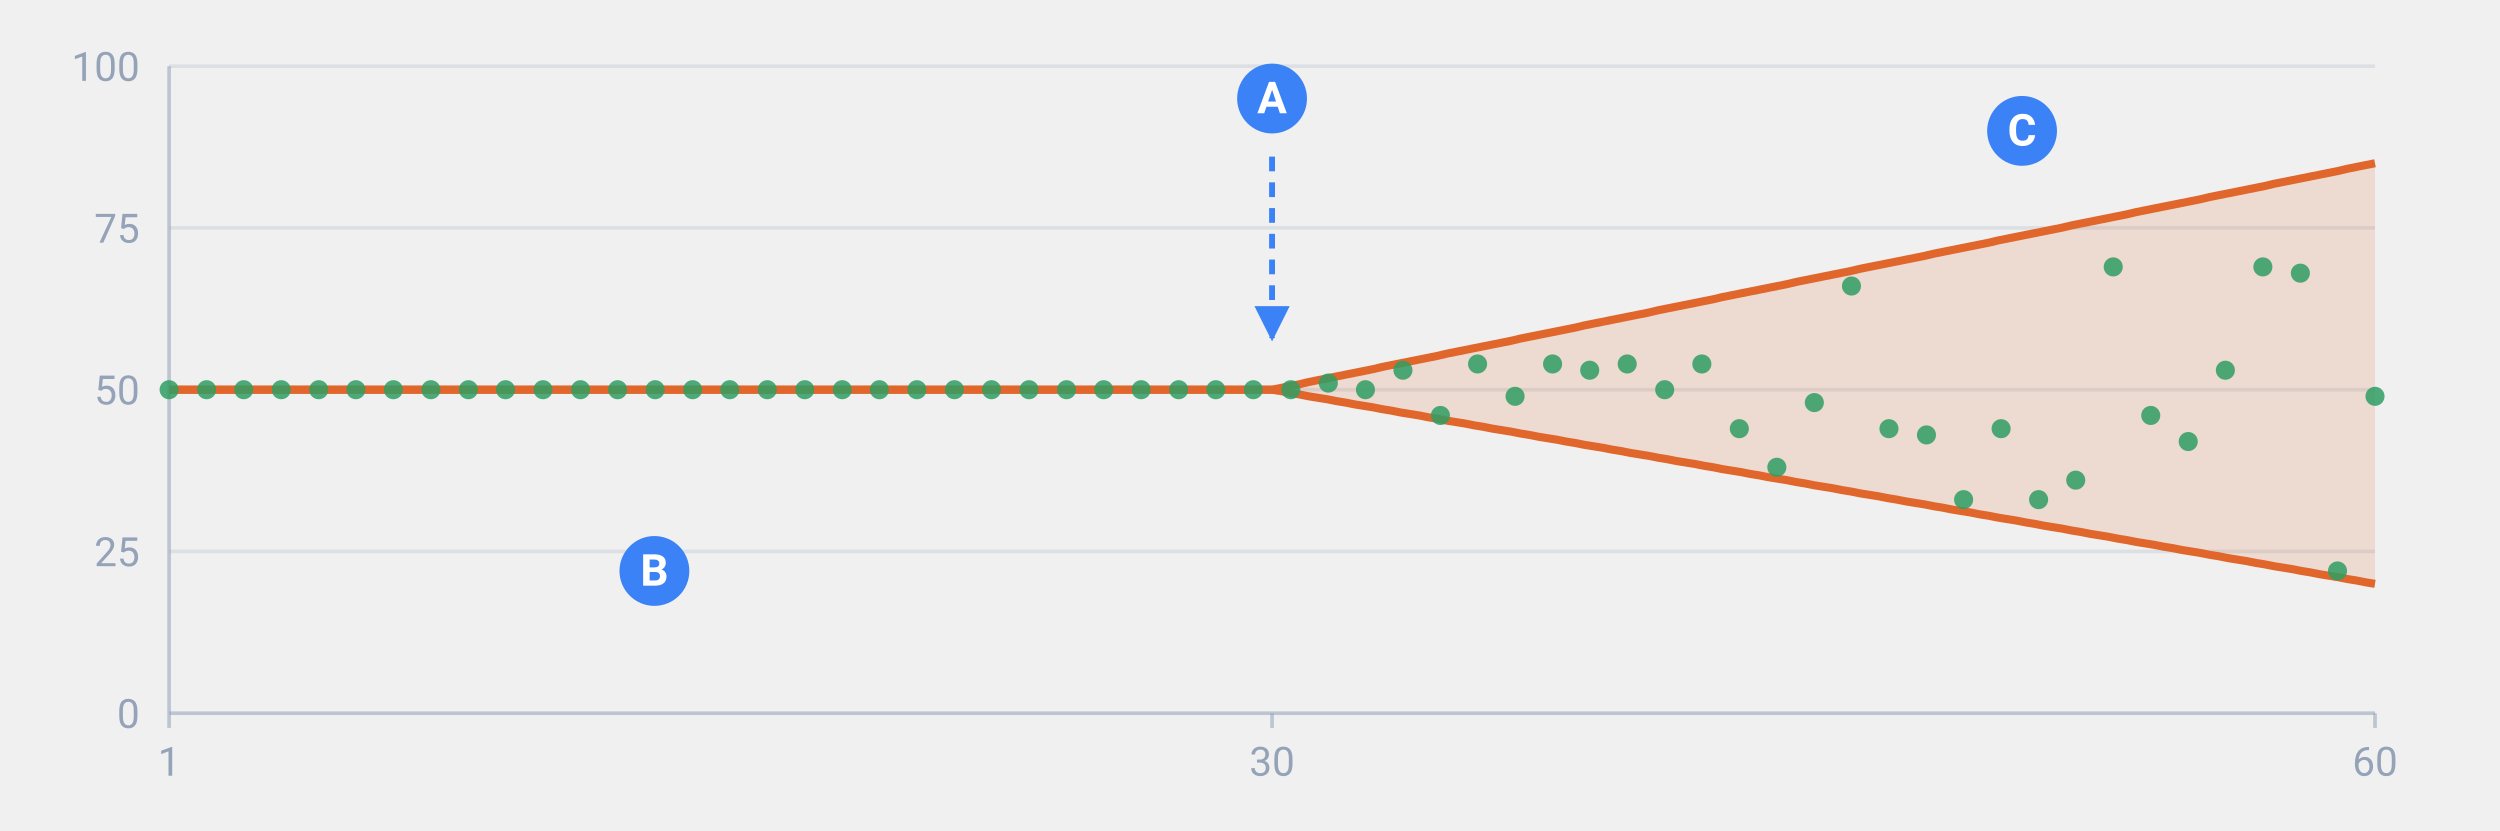
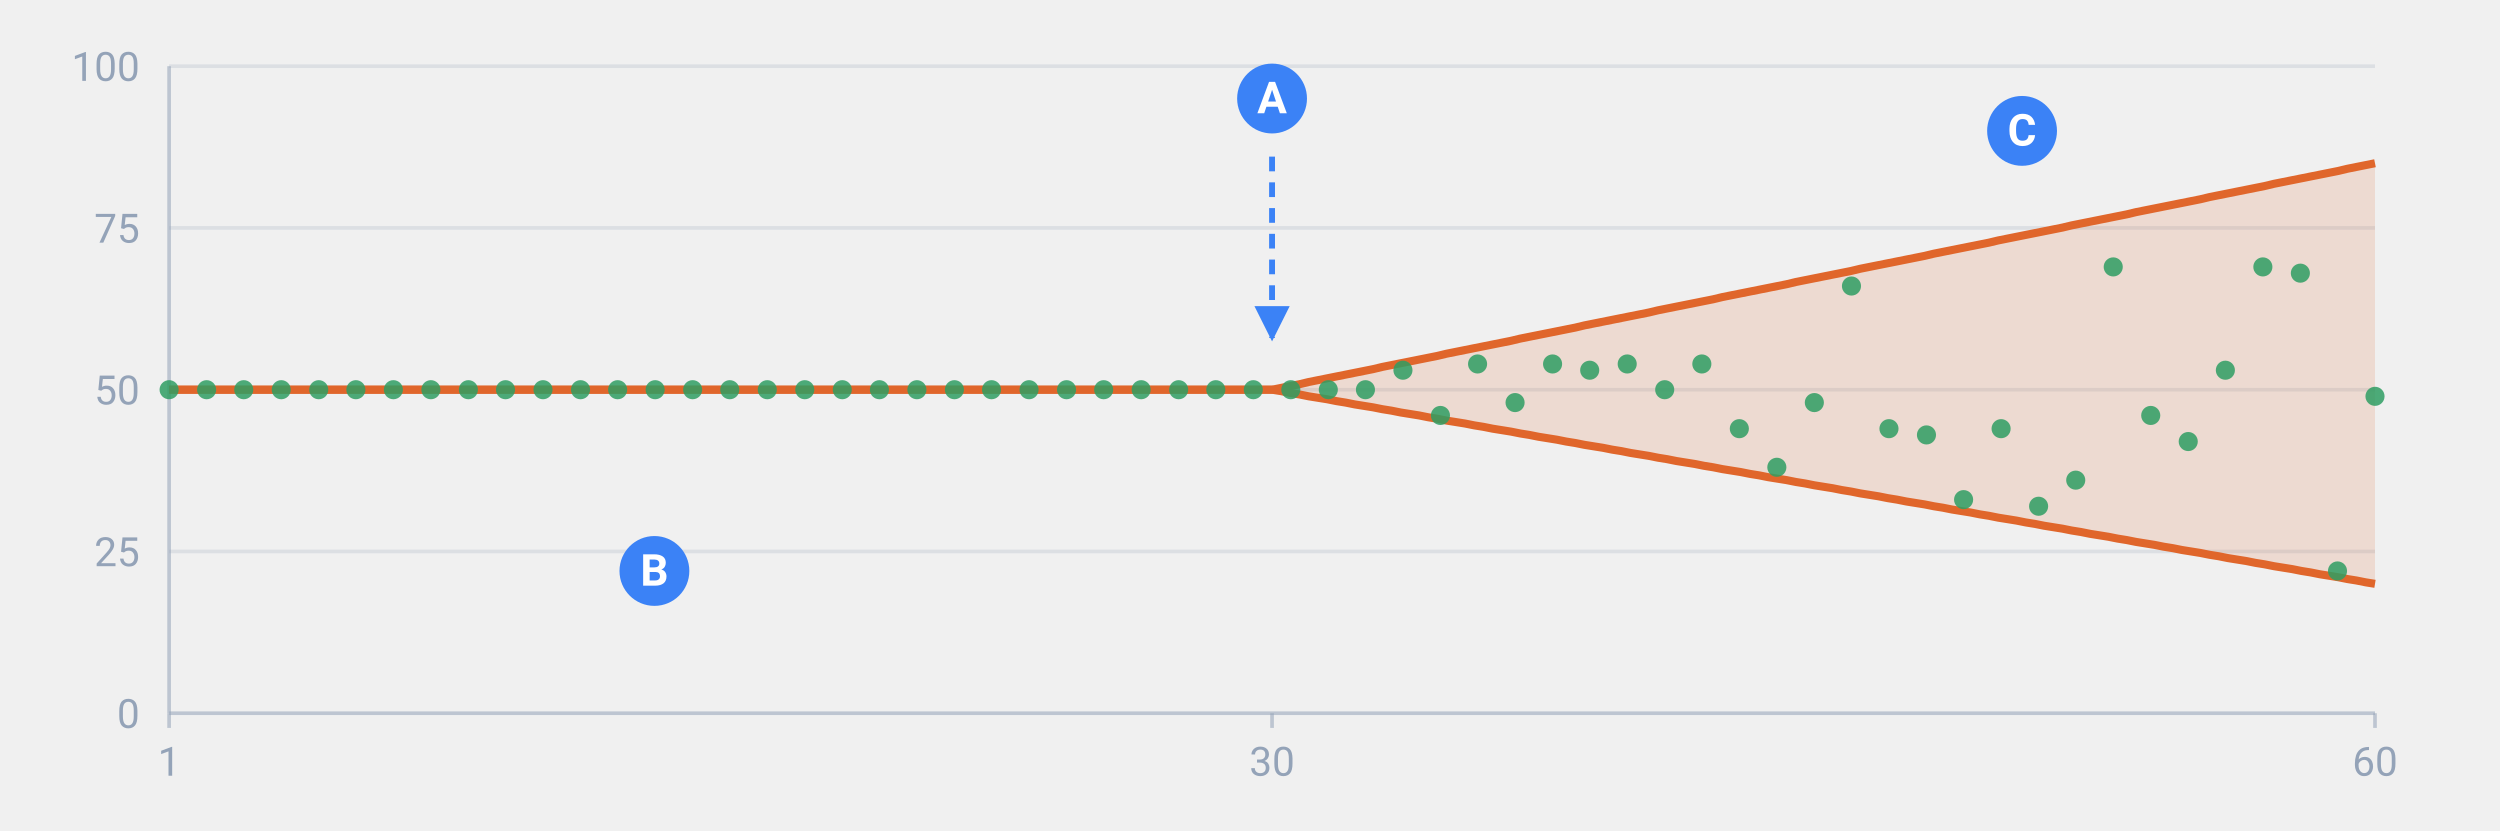
<svg xmlns="http://www.w3.org/2000/svg" viewBox="0 0 680 226" width="680" height="226" font-family="system-ui, -apple-system, Segoe UI, Roboto, sans-serif">
  <defs>
    <marker id="a" viewBox="0 0 10 10" refX="9" refY="5" markerWidth="6" markerHeight="6" orient="auto-start-reverse">
      <path d="M0,0 L10,5 L0,10 z" fill="#3b82f6" />
    </marker>
  </defs>
  <line x1="46" y1="194.0" x2="646" y2="194.0" stroke="#94a3b8" stroke-width="1" opacity="0.55" />
  <text x="38.0" y="198.0" text-anchor="end" font-size="11" font-weight="400" fill="#94a3b8">0</text>
  <line x1="46" y1="150.0" x2="646" y2="150.0" stroke="#94a3b8" stroke-width="1" opacity="0.22" />
  <text x="38.0" y="154.0" text-anchor="end" font-size="11" font-weight="400" fill="#94a3b8">25</text>
  <line x1="46" y1="106.0" x2="646" y2="106.0" stroke="#94a3b8" stroke-width="1" opacity="0.22" />
  <text x="38.0" y="110.0" text-anchor="end" font-size="11" font-weight="400" fill="#94a3b8">50</text>
  <line x1="46" y1="62.0" x2="646" y2="62.0" stroke="#94a3b8" stroke-width="1" opacity="0.22" />
  <text x="38.0" y="66.0" text-anchor="end" font-size="11" font-weight="400" fill="#94a3b8">75</text>
  <line x1="46" y1="18.0" x2="646" y2="18.0" stroke="#94a3b8" stroke-width="1" opacity="0.22" />
  <text x="38.0" y="22.0" text-anchor="end" font-size="11" font-weight="400" fill="#94a3b8">100</text>
  <line x1="46.0" y1="194" x2="46.0" y2="198" stroke="#94a3b8" stroke-width="1" opacity="0.55" />
  <text x="46.0" y="211.0" text-anchor="middle" font-size="11" font-weight="400" fill="#94a3b8">1</text>
  <line x1="346.0" y1="194" x2="346.0" y2="198" stroke="#94a3b8" stroke-width="1" opacity="0.55" />
  <text x="346.0" y="211.0" text-anchor="middle" font-size="11" font-weight="400" fill="#94a3b8">30</text>
  <line x1="646.0" y1="194" x2="646.0" y2="198" stroke="#94a3b8" stroke-width="1" opacity="0.55" />
  <text x="646.0" y="211.0" text-anchor="middle" font-size="11" font-weight="400" fill="#94a3b8">60</text>
  <line x1="46" y1="18" x2="46" y2="194" stroke="#94a3b8" stroke-width="1" opacity="0.55" />
  <polygon points="46.0,106.0 48.5,106.0 51.0,106.0 53.5,106.0 56.0,106.0 58.5,106.0 61.0,106.0 63.5,106.0 66.0,106.0 68.5,106.0 71.0,106.0 73.5,106.0 76.0,106.0 78.5,106.0 81.0,106.0 83.5,106.0 86.0,106.0 88.5,106.0 91.0,106.0 93.5,106.0 96.0,106.0 98.5,106.0 101.0,106.0 103.5,106.0 106.0,106.0 108.5,106.0 111.0,106.0 113.5,106.0 116.0,106.0 118.5,106.0 121.0,106.0 123.5,106.0 126.0,106.0 128.5,106.0 131.0,106.0 133.5,106.0 136.0,106.0 138.5,106.0 141.0,106.0 143.5,106.0 146.0,106.0 148.5,106.0 151.0,106.0 153.5,106.0 156.0,106.0 158.5,106.0 161.0,106.0 163.5,106.0 166.0,106.0 168.5,106.0 171.0,106.0 173.5,106.0 176.0,106.0 178.5,106.0 181.0,106.0 183.5,106.0 186.0,106.0 188.5,106.0 191.0,106.0 193.5,106.0 196.0,106.0 198.5,106.0 201.0,106.0 203.5,106.0 206.0,106.0 208.5,106.0 211.0,106.0 213.5,106.0 216.0,106.0 218.5,106.0 221.0,106.0 223.5,106.0 226.0,106.0 228.5,106.0 231.0,106.0 233.5,106.0 236.0,106.0 238.5,106.0 241.0,106.0 243.5,106.0 246.0,106.0 248.5,106.0 251.0,106.0 253.5,106.0 256.0,106.0 258.5,106.0 261.0,106.0 263.5,106.0 266.0,106.0 268.5,106.0 271.0,106.0 273.5,106.0 276.0,106.0 278.5,106.0 281.0,106.0 283.5,106.0 286.0,106.0 288.5,106.0 291.0,106.0 293.5,106.0 296.0,106.0 298.5,106.0 301.0,106.0 303.5,106.0 306.0,106.0 308.5,106.0 311.0,106.0 313.5,106.0 316.0,106.0 318.5,106.0 321.0,106.0 323.5,106.0 326.0,106.0 328.5,106.0 331.0,106.0 333.5,106.0 336.0,106.0 338.5,106.0 341.0,106.0 343.5,106.0 346.0,106.0 348.5,105.5 351.0,105.0 353.5,104.5 356.0,103.9 358.5,103.4 361.0,102.9 363.5,102.4 366.0,101.9 368.5,101.4 371.0,100.9 373.5,100.4 376.0,99.8 378.5,99.3 381.0,98.8 383.5,98.3 386.0,97.8 388.5,97.3 391.0,96.8 393.5,96.2 396.0,95.7 398.5,95.2 401.0,94.7 403.5,94.2 406.0,93.7 408.5,93.2 411.0,92.7 413.5,92.1 416.0,91.6 418.5,91.1 421.0,90.6 423.5,90.1 426.0,89.6 428.5,89.1 431.0,88.5 433.5,88.0 436.0,87.5 438.5,87.0 441.0,86.5 443.5,86.0 446.0,85.5 448.5,85.0 451.0,84.4 453.5,83.9 456.0,83.4 458.5,82.9 461.0,82.4 463.5,81.9 466.0,81.4 468.5,80.8 471.0,80.3 473.5,79.8 476.0,79.3 478.5,78.8 481.0,78.3 483.5,77.8 486.0,77.3 488.5,76.7 491.0,76.2 493.5,75.7 496.0,75.2 498.5,74.7 501.0,74.2 503.5,73.7 506.0,73.1 508.5,72.6 511.0,72.1 513.5,71.6 516.0,71.1 518.5,70.6 521.0,70.1 523.5,69.6 526.0,69.0 528.5,68.5 531.0,68.0 533.5,67.5 536.0,67.0 538.5,66.5 541.0,66.0 543.5,65.4 546.0,64.9 548.5,64.4 551.0,63.9 553.5,63.4 556.0,62.9 558.5,62.4 561.0,61.9 563.5,61.3 566.0,60.8 568.5,60.3 571.0,59.8 573.5,59.3 576.0,58.8 578.5,58.3 581.0,57.7 583.5,57.2 586.0,56.7 588.5,56.2 591.0,55.7 593.5,55.2 596.0,54.7 598.5,54.2 601.0,53.6 603.5,53.1 606.0,52.6 608.5,52.1 611.0,51.6 613.5,51.1 616.0,50.6 618.5,50.0 621.0,49.5 623.5,49.0 626.0,48.5 628.5,48.0 631.0,47.5 633.5,47.0 636.0,46.5 638.5,45.9 641.0,45.4 643.5,44.9 646.0,44.4 646.0,158.8 643.5,158.4 641.0,157.9 638.5,157.5 636.0,157.0 633.5,156.6 631.0,156.2 628.5,155.7 626.0,155.3 623.5,154.8 621.0,154.4 618.5,154.0 616.0,153.5 613.5,153.1 611.0,152.6 608.5,152.2 606.0,151.8 603.5,151.3 601.0,150.9 598.5,150.4 596.0,150.0 593.5,149.6 591.0,149.1 588.5,148.7 586.0,148.2 583.5,147.8 581.0,147.4 578.5,146.9 576.0,146.5 573.5,146.0 571.0,145.6 568.5,145.2 566.0,144.7 563.5,144.3 561.0,143.8 558.5,143.4 556.0,143.0 553.5,142.5 551.0,142.1 548.5,141.6 546.0,141.2 543.5,140.8 541.0,140.3 538.5,139.9 536.0,139.4 533.5,139.0 531.0,138.6 528.5,138.1 526.0,137.7 523.5,137.2 521.0,136.8 518.5,136.4 516.0,135.9 513.5,135.5 511.0,135.0 508.5,134.6 506.0,134.2 503.5,133.7 501.0,133.3 498.5,132.8 496.0,132.4 493.5,132.0 491.0,131.5 488.5,131.1 486.0,130.6 483.5,130.2 481.0,129.8 478.5,129.3 476.0,128.9 473.5,128.4 471.0,128.0 468.5,127.6 466.0,127.1 463.5,126.7 461.0,126.2 458.5,125.8 456.0,125.4 453.5,124.9 451.0,124.5 448.5,124.0 446.0,123.6 443.5,123.2 441.0,122.7 438.5,122.3 436.0,121.8 433.5,121.4 431.0,121.0 428.5,120.5 426.0,120.1 423.5,119.6 421.0,119.2 418.5,118.8 416.0,118.3 413.5,117.9 411.0,117.4 408.5,117.0 406.0,116.6 403.5,116.1 401.0,115.7 398.5,115.2 396.0,114.8 393.5,114.4 391.0,113.9 388.5,113.5 386.0,113.0 383.5,112.6 381.0,112.2 378.5,111.7 376.0,111.3 373.5,110.8 371.0,110.4 368.5,110.0 366.0,109.5 363.5,109.1 361.0,108.6 358.5,108.2 356.0,107.8 353.5,107.3 351.0,106.9 348.5,106.4 346.0,106.0 343.5,106.0 341.0,106.0 338.5,106.0 336.0,106.0 333.5,106.0 331.0,106.0 328.5,106.0 326.0,106.0 323.5,106.0 321.0,106.0 318.5,106.0 316.0,106.0 313.5,106.0 311.0,106.0 308.5,106.0 306.0,106.0 303.5,106.0 301.0,106.0 298.5,106.0 296.0,106.0 293.5,106.0 291.0,106.0 288.5,106.0 286.0,106.0 283.5,106.0 281.0,106.0 278.5,106.0 276.0,106.0 273.5,106.0 271.0,106.0 268.5,106.0 266.0,106.0 263.5,106.0 261.0,106.0 258.5,106.0 256.0,106.0 253.5,106.0 251.0,106.0 248.5,106.0 246.0,106.0 243.5,106.0 241.0,106.0 238.5,106.0 236.0,106.0 233.5,106.0 231.0,106.0 228.5,106.0 226.0,106.0 223.5,106.0 221.0,106.0 218.5,106.0 216.0,106.0 213.5,106.0 211.0,106.0 208.5,106.0 206.0,106.0 203.5,106.0 201.0,106.0 198.5,106.0 196.0,106.0 193.5,106.0 191.0,106.0 188.5,106.0 186.0,106.0 183.5,106.0 181.0,106.0 178.5,106.0 176.0,106.0 173.5,106.0 171.0,106.0 168.5,106.0 166.0,106.0 163.5,106.0 161.0,106.0 158.5,106.0 156.0,106.0 153.5,106.0 151.0,106.0 148.5,106.0 146.0,106.0 143.5,106.0 141.0,106.0 138.5,106.0 136.0,106.0 133.5,106.0 131.0,106.0 128.5,106.0 126.0,106.0 123.5,106.0 121.0,106.0 118.5,106.0 116.0,106.0 113.5,106.0 111.0,106.0 108.5,106.0 106.0,106.0 103.5,106.0 101.0,106.0 98.5,106.0 96.0,106.0 93.5,106.0 91.0,106.0 88.5,106.0 86.0,106.0 83.5,106.0 81.0,106.0 78.5,106.0 76.0,106.0 73.5,106.0 71.0,106.0 68.5,106.0 66.0,106.0 63.5,106.0 61.0,106.0 58.5,106.0 56.0,106.0 53.5,106.0 51.0,106.0 48.5,106.0 46.0,106.0" fill="#e0662b" opacity="0.16" />
  <polyline points="46.0,106.0 48.5,106.0 51.0,106.0 53.5,106.0 56.0,106.0 58.5,106.0 61.0,106.0 63.5,106.0 66.0,106.0 68.5,106.0 71.0,106.0 73.5,106.0 76.0,106.0 78.5,106.0 81.0,106.0 83.5,106.0 86.0,106.0 88.5,106.0 91.0,106.0 93.5,106.0 96.0,106.0 98.5,106.0 101.0,106.0 103.5,106.0 106.0,106.0 108.5,106.0 111.0,106.0 113.5,106.0 116.0,106.0 118.5,106.0 121.0,106.0 123.5,106.0 126.0,106.0 128.5,106.0 131.0,106.0 133.5,106.0 136.0,106.0 138.5,106.0 141.0,106.0 143.5,106.0 146.0,106.0 148.5,106.0 151.0,106.0 153.5,106.0 156.0,106.0 158.5,106.0 161.0,106.0 163.5,106.0 166.0,106.0 168.5,106.0 171.0,106.0 173.5,106.0 176.0,106.0 178.5,106.0 181.0,106.0 183.5,106.0 186.0,106.0 188.5,106.0 191.0,106.0 193.5,106.0 196.0,106.0 198.5,106.0 201.0,106.0 203.5,106.0 206.0,106.0 208.5,106.0 211.0,106.0 213.5,106.0 216.0,106.0 218.5,106.0 221.0,106.0 223.5,106.0 226.0,106.0 228.5,106.0 231.0,106.0 233.5,106.0 236.0,106.0 238.5,106.0 241.0,106.0 243.5,106.0 246.0,106.0 248.5,106.0 251.0,106.0 253.5,106.0 256.0,106.0 258.5,106.0 261.0,106.0 263.5,106.0 266.0,106.0 268.5,106.0 271.0,106.0 273.5,106.0 276.0,106.0 278.5,106.0 281.0,106.0 283.5,106.0 286.0,106.0 288.5,106.0 291.0,106.0 293.5,106.0 296.0,106.0 298.5,106.0 301.0,106.0 303.5,106.0 306.0,106.0 308.5,106.0 311.0,106.0 313.5,106.0 316.0,106.0 318.5,106.0 321.0,106.0 323.5,106.0 326.0,106.0 328.5,106.0 331.0,106.0 333.5,106.0 336.0,106.0 338.5,106.0 341.0,106.0 343.5,106.0 346.0,106.0 348.5,105.5 351.0,105.0 353.5,104.5 356.0,103.9 358.5,103.4 361.0,102.9 363.5,102.4 366.0,101.9 368.5,101.4 371.0,100.9 373.5,100.4 376.0,99.8 378.5,99.3 381.0,98.8 383.5,98.3 386.0,97.8 388.5,97.3 391.0,96.8 393.5,96.2 396.0,95.7 398.5,95.2 401.0,94.7 403.5,94.2 406.0,93.7 408.5,93.2 411.0,92.7 413.5,92.1 416.0,91.6 418.5,91.1 421.0,90.6 423.5,90.1 426.0,89.6 428.5,89.1 431.0,88.5 433.5,88.0 436.0,87.5 438.5,87.0 441.0,86.5 443.5,86.0 446.0,85.5 448.5,85.0 451.0,84.4 453.5,83.9 456.0,83.4 458.5,82.9 461.0,82.4 463.5,81.9 466.0,81.4 468.5,80.8 471.0,80.3 473.5,79.8 476.0,79.3 478.5,78.8 481.0,78.3 483.5,77.8 486.0,77.3 488.5,76.7 491.0,76.2 493.5,75.7 496.0,75.2 498.5,74.7 501.0,74.2 503.5,73.7 506.0,73.1 508.5,72.6 511.0,72.1 513.5,71.6 516.0,71.1 518.5,70.6 521.0,70.1 523.5,69.6 526.0,69.0 528.5,68.5 531.0,68.0 533.5,67.5 536.0,67.0 538.5,66.5 541.0,66.0 543.5,65.4 546.0,64.9 548.5,64.4 551.0,63.9 553.5,63.4 556.0,62.9 558.5,62.4 561.0,61.9 563.5,61.3 566.0,60.8 568.5,60.3 571.0,59.8 573.5,59.3 576.0,58.8 578.5,58.3 581.0,57.7 583.5,57.2 586.0,56.7 588.5,56.2 591.0,55.7 593.5,55.2 596.0,54.7 598.5,54.2 601.0,53.6 603.5,53.1 606.0,52.6 608.5,52.1 611.0,51.6 613.5,51.1 616.0,50.6 618.5,50.0 621.0,49.5 623.5,49.0 626.0,48.5 628.5,48.0 631.0,47.5 633.5,47.0 636.0,46.5 638.5,45.9 641.0,45.4 643.5,44.9 646.0,44.4" fill="none" stroke="#e0662b" stroke-width="2.2" stroke-linejoin="round" />
  <polyline points="46.0,106.0 48.5,106.0 51.0,106.0 53.5,106.0 56.0,106.0 58.5,106.0 61.0,106.0 63.5,106.0 66.0,106.0 68.5,106.0 71.0,106.0 73.5,106.0 76.0,106.0 78.5,106.0 81.0,106.0 83.5,106.0 86.0,106.0 88.5,106.0 91.0,106.0 93.5,106.0 96.0,106.0 98.5,106.0 101.0,106.0 103.5,106.0 106.0,106.0 108.5,106.0 111.0,106.0 113.5,106.0 116.0,106.0 118.5,106.0 121.0,106.0 123.5,106.0 126.0,106.0 128.5,106.0 131.0,106.0 133.5,106.0 136.0,106.0 138.5,106.0 141.0,106.0 143.5,106.0 146.0,106.0 148.5,106.0 151.0,106.0 153.5,106.0 156.0,106.0 158.5,106.0 161.0,106.0 163.5,106.0 166.0,106.0 168.5,106.0 171.0,106.0 173.5,106.0 176.0,106.0 178.5,106.0 181.0,106.0 183.5,106.0 186.0,106.0 188.5,106.0 191.0,106.0 193.5,106.0 196.0,106.0 198.5,106.0 201.0,106.0 203.5,106.0 206.0,106.0 208.5,106.0 211.0,106.0 213.5,106.0 216.0,106.0 218.5,106.0 221.0,106.0 223.5,106.0 226.0,106.0 228.5,106.0 231.0,106.0 233.5,106.0 236.0,106.0 238.5,106.0 241.0,106.0 243.5,106.0 246.0,106.0 248.5,106.0 251.0,106.0 253.5,106.0 256.0,106.0 258.5,106.0 261.0,106.0 263.5,106.0 266.0,106.0 268.5,106.0 271.0,106.0 273.5,106.0 276.0,106.0 278.5,106.0 281.0,106.0 283.5,106.0 286.0,106.0 288.5,106.0 291.0,106.0 293.5,106.0 296.0,106.0 298.5,106.0 301.0,106.0 303.5,106.0 306.0,106.0 308.5,106.0 311.0,106.0 313.5,106.0 316.0,106.0 318.5,106.0 321.0,106.0 323.5,106.0 326.0,106.0 328.5,106.0 331.0,106.0 333.5,106.0 336.0,106.0 338.5,106.0 341.0,106.0 343.5,106.0 346.0,106.0 348.5,106.4 351.0,106.9 353.5,107.3 356.0,107.8 358.5,108.2 361.0,108.6 363.5,109.1 366.0,109.5 368.5,110.0 371.0,110.4 373.5,110.8 376.0,111.3 378.5,111.7 381.0,112.2 383.5,112.6 386.0,113.0 388.5,113.5 391.0,113.9 393.5,114.4 396.0,114.8 398.5,115.2 401.0,115.7 403.5,116.1 406.0,116.6 408.5,117.0 411.0,117.4 413.5,117.9 416.0,118.3 418.5,118.8 421.0,119.2 423.5,119.6 426.0,120.1 428.5,120.5 431.0,121.0 433.5,121.4 436.0,121.8 438.5,122.3 441.0,122.7 443.5,123.2 446.0,123.6 448.5,124.0 451.0,124.5 453.5,124.9 456.0,125.4 458.5,125.8 461.0,126.2 463.5,126.7 466.0,127.1 468.5,127.6 471.0,128.0 473.5,128.4 476.0,128.9 478.5,129.3 481.0,129.8 483.5,130.2 486.0,130.6 488.5,131.1 491.0,131.5 493.5,132.0 496.0,132.4 498.5,132.8 501.0,133.3 503.5,133.7 506.0,134.2 508.5,134.6 511.0,135.0 513.5,135.5 516.0,135.9 518.5,136.4 521.0,136.8 523.5,137.2 526.0,137.7 528.5,138.1 531.0,138.6 533.5,139.0 536.0,139.4 538.5,139.9 541.0,140.3 543.5,140.8 546.0,141.2 548.5,141.6 551.0,142.1 553.5,142.5 556.0,143.0 558.5,143.4 561.0,143.8 563.5,144.3 566.0,144.7 568.5,145.2 571.0,145.6 573.5,146.0 576.0,146.5 578.5,146.9 581.0,147.4 583.5,147.8 586.0,148.2 588.5,148.7 591.0,149.1 593.5,149.6 596.0,150.0 598.5,150.4 601.0,150.9 603.5,151.3 606.0,151.8 608.5,152.2 611.0,152.6 613.5,153.1 616.0,153.5 618.5,154.0 621.0,154.4 623.5,154.8 626.0,155.3 628.5,155.7 631.0,156.2 633.5,156.6 636.0,157.0 638.5,157.5 641.0,157.9 643.5,158.4 646.0,158.8" fill="none" stroke="#e0662b" stroke-width="2.2" stroke-linejoin="round" />
  <circle cx="46.0" cy="106.0" r="2.6" fill="#2f9e63" opacity="0.85" />
  <circle cx="56.2" cy="106.0" r="2.6" fill="#2f9e63" opacity="0.85" />
  <circle cx="66.3" cy="106.0" r="2.6" fill="#2f9e63" opacity="0.85" />
  <circle cx="76.5" cy="106.0" r="2.6" fill="#2f9e63" opacity="0.85" />
  <circle cx="86.7" cy="106.0" r="2.6" fill="#2f9e63" opacity="0.85" />
  <circle cx="96.8" cy="106.0" r="2.6" fill="#2f9e63" opacity="0.85" />
  <circle cx="107.0" cy="106.0" r="2.6" fill="#2f9e63" opacity="0.85" />
  <circle cx="117.2" cy="106.0" r="2.6" fill="#2f9e63" opacity="0.85" />
  <circle cx="127.4" cy="106.0" r="2.6" fill="#2f9e63" opacity="0.85" />
  <circle cx="137.5" cy="106.0" r="2.6" fill="#2f9e63" opacity="0.85" />
  <circle cx="147.7" cy="106.0" r="2.6" fill="#2f9e63" opacity="0.85" />
  <circle cx="157.9" cy="106.0" r="2.6" fill="#2f9e63" opacity="0.85" />
  <circle cx="168.0" cy="106.0" r="2.6" fill="#2f9e63" opacity="0.85" />
  <circle cx="178.2" cy="106.0" r="2.6" fill="#2f9e63" opacity="0.85" />
  <circle cx="188.4" cy="106.0" r="2.6" fill="#2f9e63" opacity="0.85" />
  <circle cx="198.5" cy="106.0" r="2.6" fill="#2f9e63" opacity="0.85" />
  <circle cx="208.7" cy="106.0" r="2.6" fill="#2f9e63" opacity="0.85" />
  <circle cx="218.9" cy="106.0" r="2.6" fill="#2f9e63" opacity="0.85" />
  <circle cx="229.1" cy="106.0" r="2.6" fill="#2f9e63" opacity="0.85" />
  <circle cx="239.2" cy="106.0" r="2.6" fill="#2f9e63" opacity="0.85" />
  <circle cx="249.4" cy="106.0" r="2.6" fill="#2f9e63" opacity="0.85" />
  <circle cx="259.6" cy="106.0" r="2.6" fill="#2f9e63" opacity="0.85" />
  <circle cx="269.7" cy="106.0" r="2.6" fill="#2f9e63" opacity="0.85" />
  <circle cx="279.9" cy="106.0" r="2.6" fill="#2f9e63" opacity="0.85" />
  <circle cx="290.1" cy="106.0" r="2.6" fill="#2f9e63" opacity="0.85" />
  <circle cx="300.2" cy="106.0" r="2.6" fill="#2f9e63" opacity="0.85" />
  <circle cx="310.4" cy="106.0" r="2.6" fill="#2f9e63" opacity="0.85" />
  <circle cx="320.6" cy="106.0" r="2.6" fill="#2f9e63" opacity="0.85" />
  <circle cx="330.7" cy="106.0" r="2.6" fill="#2f9e63" opacity="0.85" />
  <circle cx="340.9" cy="106.0" r="2.6" fill="#2f9e63" opacity="0.85" />
  <circle cx="351.1" cy="106.0" r="2.6" fill="#2f9e63" opacity="0.85" />
-   <circle cx="361.3" cy="104.2" r="2.6" fill="#2f9e63" opacity="0.85" />
+   <circle cx="361.3" cy="106.0" r="2.6" fill="#2f9e63" opacity="0.85" />
  <circle cx="371.4" cy="106.0" r="2.6" fill="#2f9e63" opacity="0.85" />
  <circle cx="381.6" cy="100.7" r="2.6" fill="#2f9e63" opacity="0.85" />
  <circle cx="391.8" cy="113.0" r="2.6" fill="#2f9e63" opacity="0.85" />
  <circle cx="401.9" cy="99.0" r="2.6" fill="#2f9e63" opacity="0.85" />
-   <circle cx="412.1" cy="107.8" r="2.6" fill="#2f9e63" opacity="0.85" />
+   <circle cx="412.1" cy="109.5" r="2.6" fill="#2f9e63" opacity="0.85" />
  <circle cx="422.3" cy="99.0" r="2.6" fill="#2f9e63" opacity="0.85" />
  <circle cx="432.4" cy="100.7" r="2.6" fill="#2f9e63" opacity="0.85" />
  <circle cx="442.6" cy="99.0" r="2.6" fill="#2f9e63" opacity="0.85" />
  <circle cx="452.8" cy="106.0" r="2.6" fill="#2f9e63" opacity="0.85" />
  <circle cx="462.9" cy="99.0" r="2.6" fill="#2f9e63" opacity="0.85" />
  <circle cx="473.1" cy="116.6" r="2.6" fill="#2f9e63" opacity="0.85" />
  <circle cx="483.3" cy="127.1" r="2.6" fill="#2f9e63" opacity="0.85" />
  <circle cx="493.5" cy="109.5" r="2.6" fill="#2f9e63" opacity="0.85" />
  <circle cx="503.6" cy="77.8" r="2.6" fill="#2f9e63" opacity="0.85" />
  <circle cx="513.8" cy="116.6" r="2.6" fill="#2f9e63" opacity="0.85" />
  <circle cx="524.0" cy="118.3" r="2.6" fill="#2f9e63" opacity="0.85" />
  <circle cx="534.1" cy="135.9" r="2.6" fill="#2f9e63" opacity="0.85" />
  <circle cx="544.3" cy="116.6" r="2.6" fill="#2f9e63" opacity="0.85" />
-   <circle cx="554.5" cy="135.9" r="2.6" fill="#2f9e63" opacity="0.85" />
+   <circle cx="554.5" cy="137.7" r="2.6" fill="#2f9e63" opacity="0.85" />
  <circle cx="564.6" cy="130.6" r="2.6" fill="#2f9e63" opacity="0.85" />
  <circle cx="574.8" cy="72.6" r="2.6" fill="#2f9e63" opacity="0.85" />
  <circle cx="585.0" cy="113.0" r="2.6" fill="#2f9e63" opacity="0.85" />
  <circle cx="595.2" cy="120.1" r="2.6" fill="#2f9e63" opacity="0.85" />
  <circle cx="605.3" cy="100.7" r="2.6" fill="#2f9e63" opacity="0.85" />
  <circle cx="615.5" cy="72.6" r="2.6" fill="#2f9e63" opacity="0.85" />
  <circle cx="625.7" cy="74.3" r="2.6" fill="#2f9e63" opacity="0.85" />
  <circle cx="635.8" cy="155.3" r="2.6" fill="#2f9e63" opacity="0.85" />
  <circle cx="646.0" cy="107.8" r="2.6" fill="#2f9e63" opacity="0.85" />
  <line x1="346.0" y1="42.6" x2="346.0" y2="91.9" stroke="#3b82f6" stroke-width="1.6" stroke-dasharray="4 3" marker-end="url(#a)" />
  <circle cx="346.0" cy="26.8" r="9.5" fill="#3b82f6" />
  <text x="346.0" y="30.8" text-anchor="middle" font-size="12" font-weight="700" fill="#ffffff">A</text>
  <circle cx="178.0" cy="155.3" r="9.5" fill="#3b82f6" />
  <text x="178.0" y="159.3" text-anchor="middle" font-size="12" font-weight="700" fill="#ffffff">B</text>
  <circle cx="550.0" cy="35.6" r="9.5" fill="#3b82f6" />
  <text x="550.0" y="39.6" text-anchor="middle" font-size="12" font-weight="700" fill="#ffffff">C</text>
</svg>
